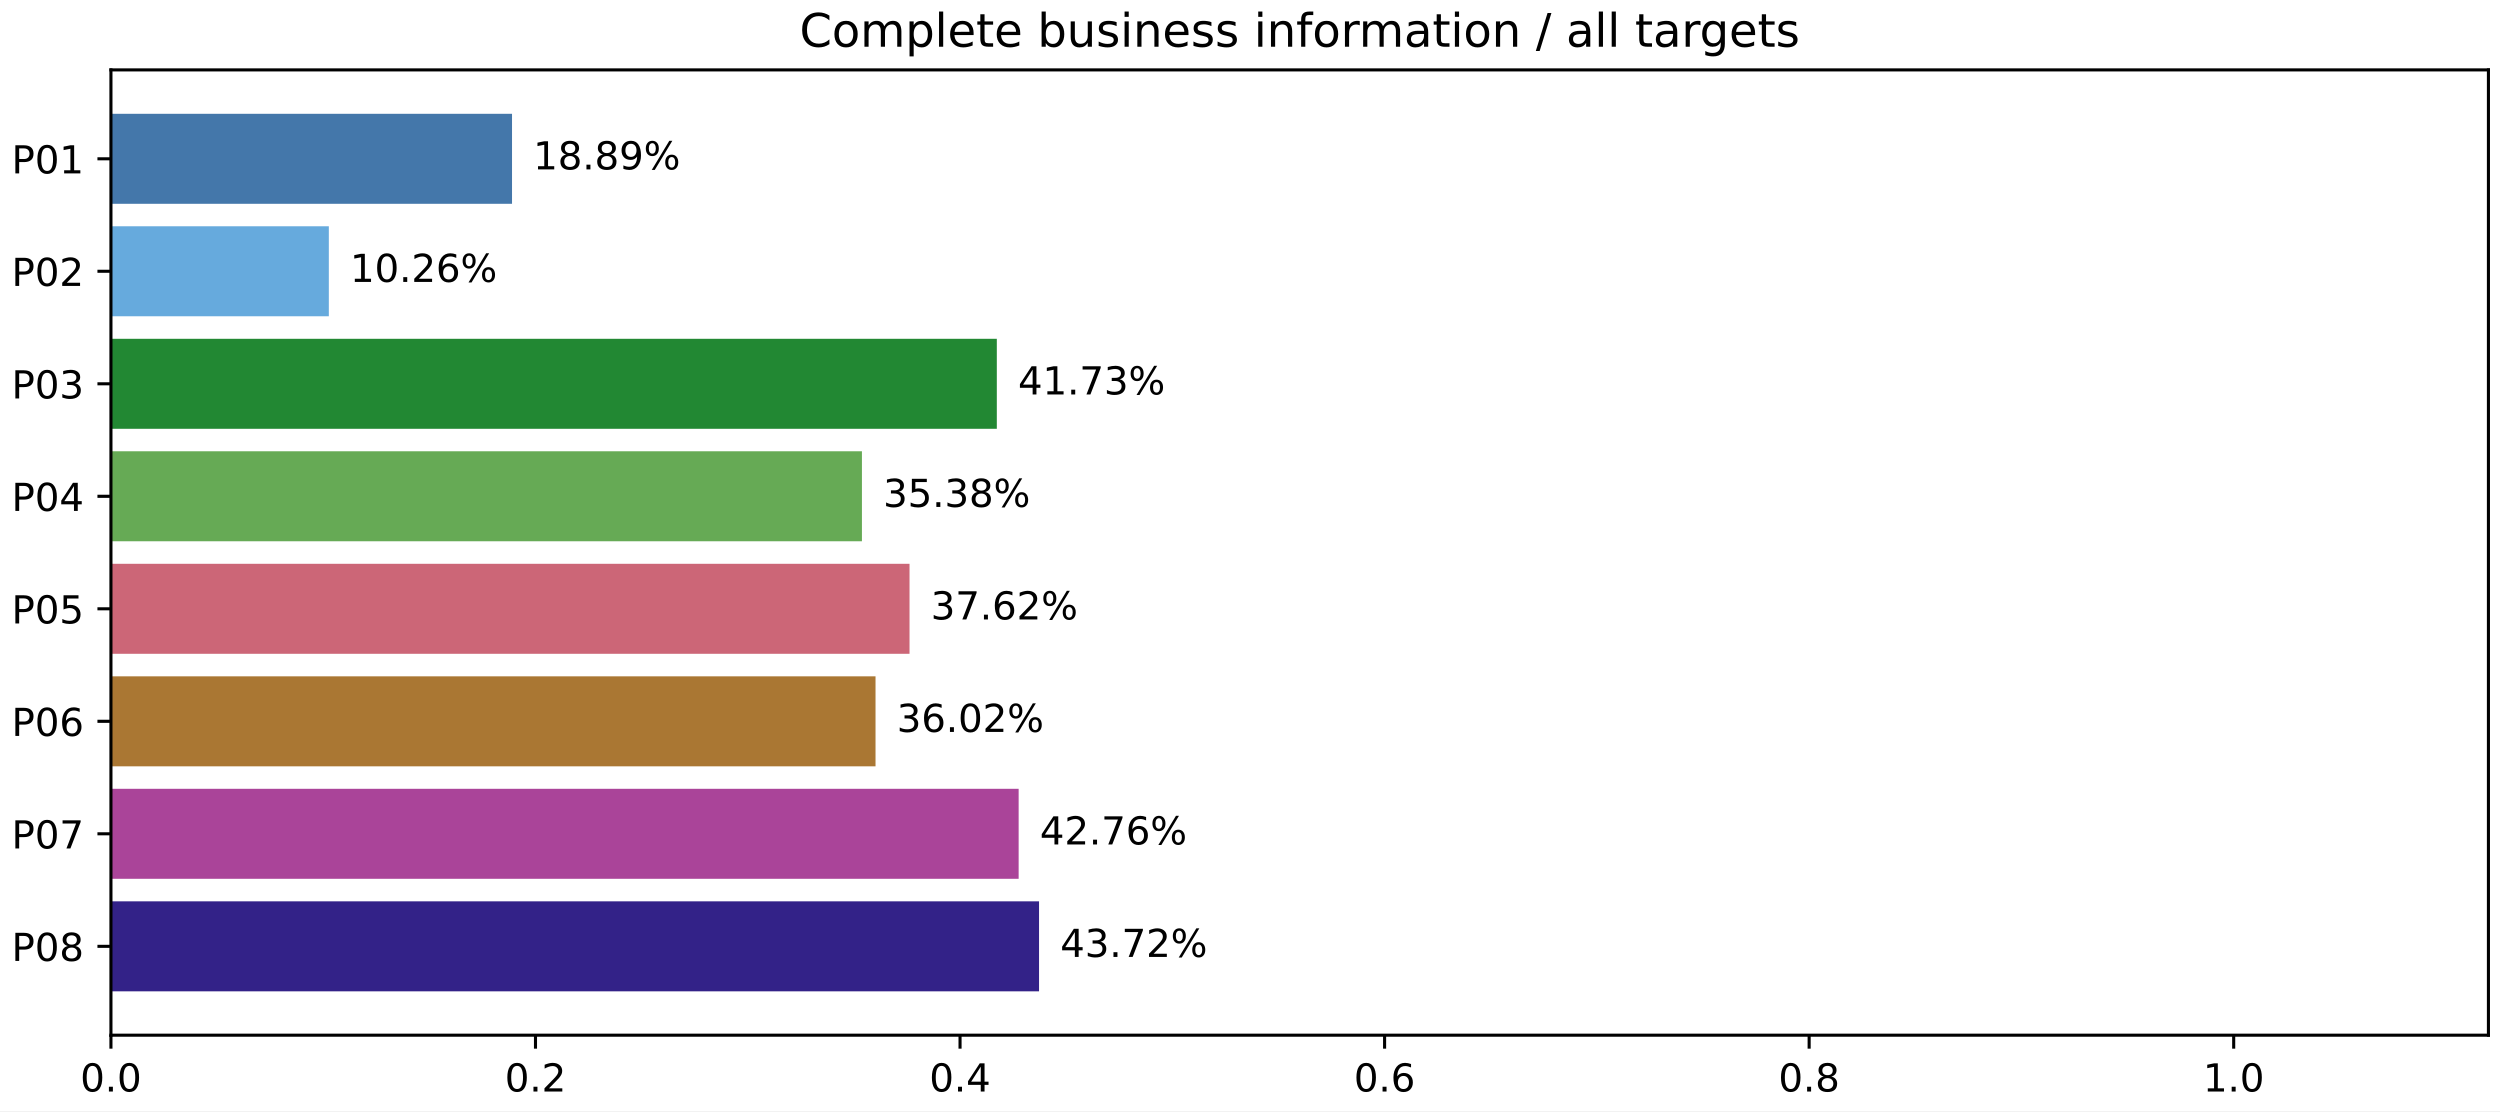
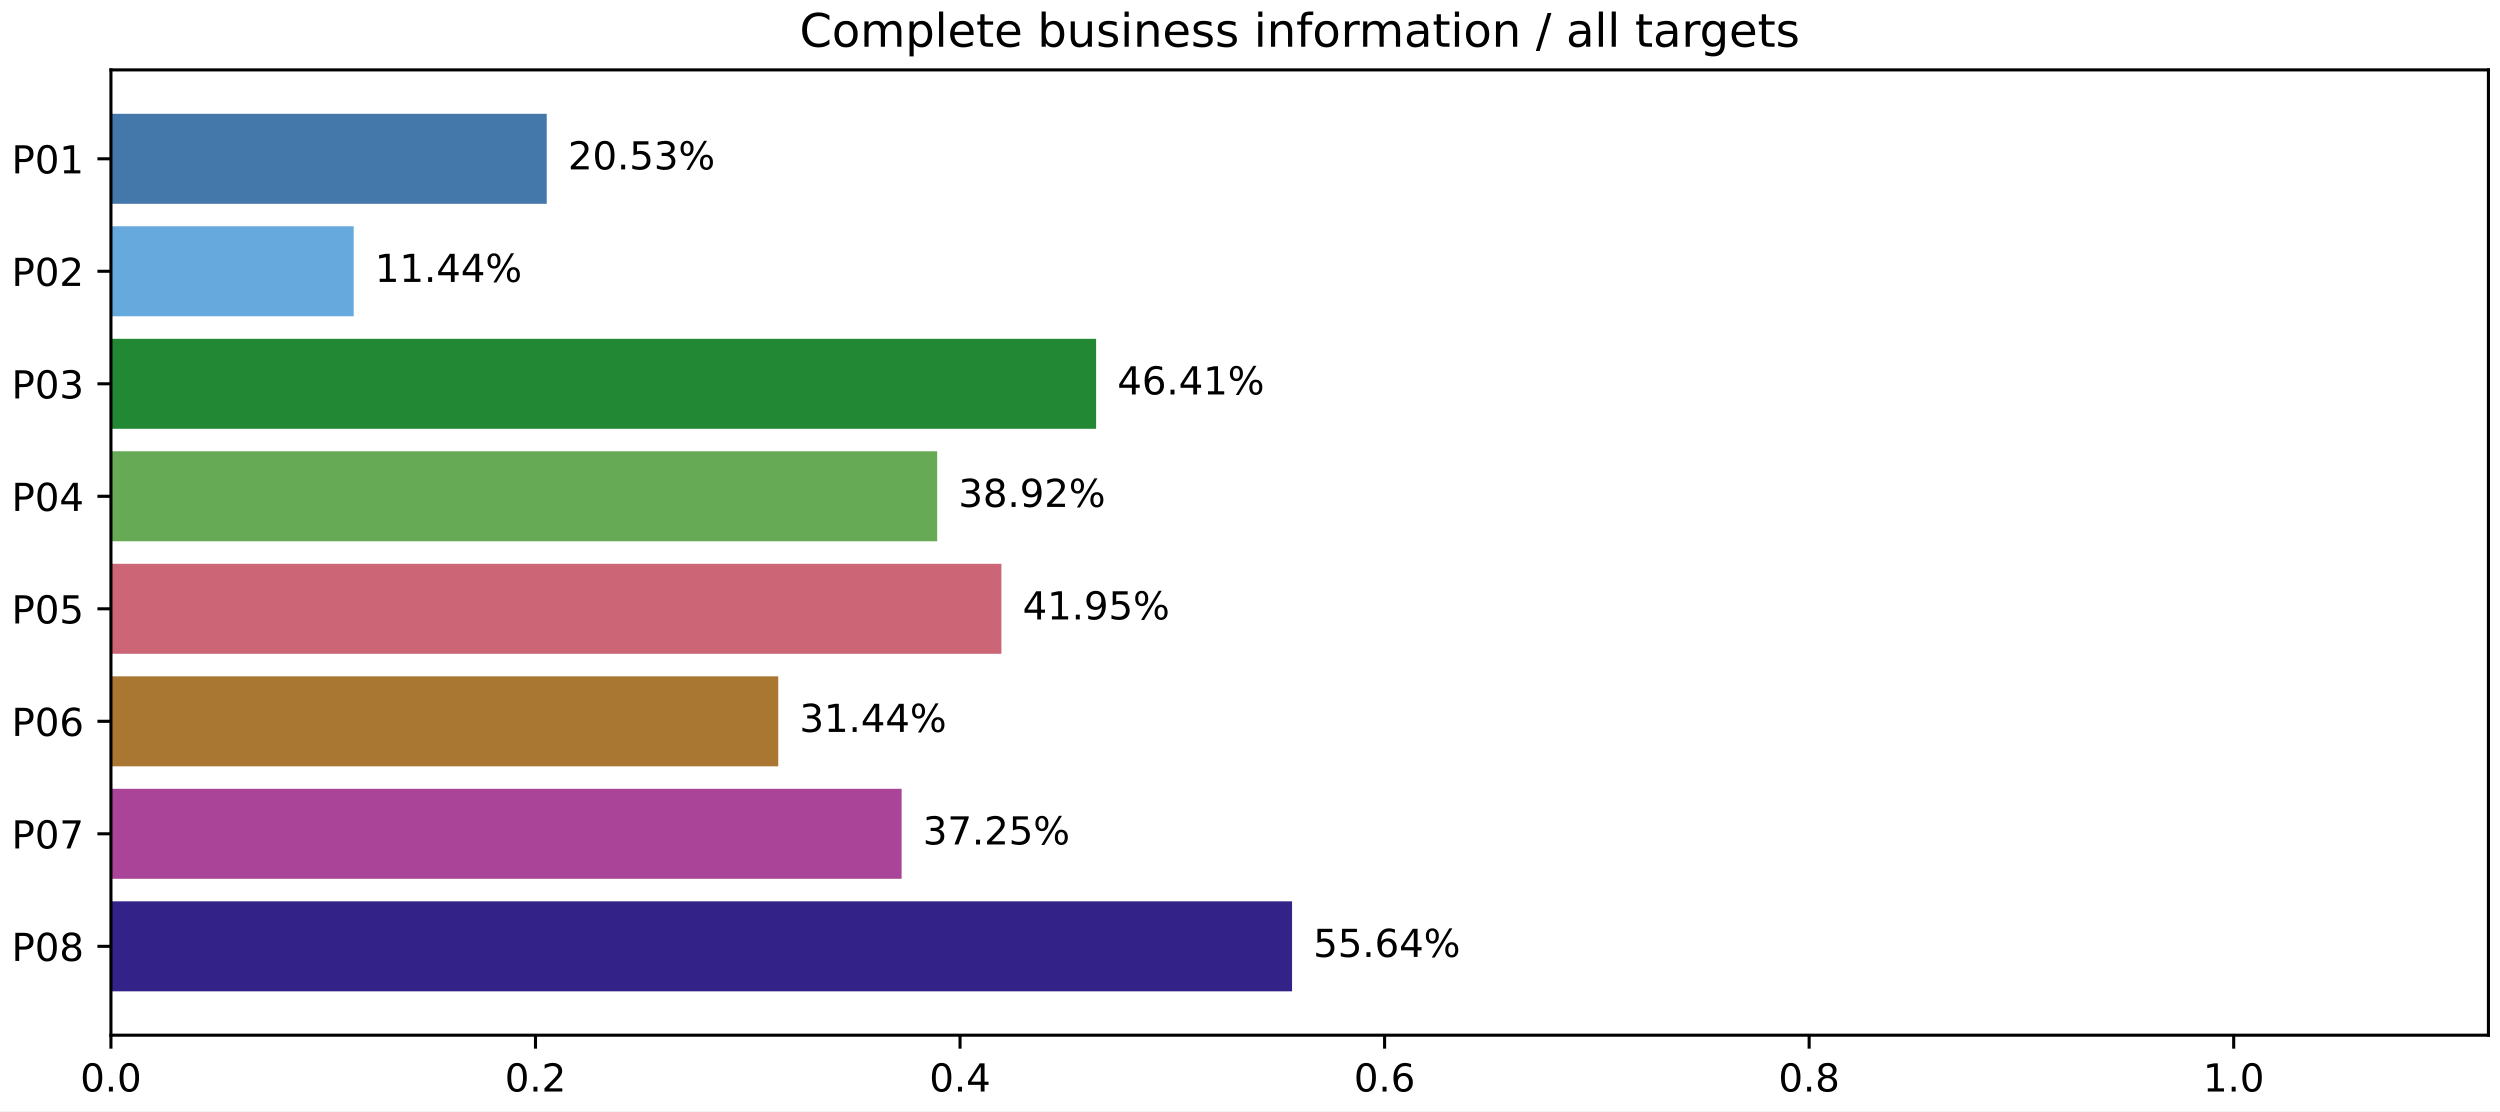
<svg xmlns="http://www.w3.org/2000/svg" xmlns:xlink="http://www.w3.org/1999/xlink" width="648pt" height="288pt" viewBox="0 0 648 288" version="1.1">
  <defs>
    <style type="text/css">*{stroke-linejoin: round; stroke-linecap: butt}</style>
  </defs>
  <g id="figure_1">
    <g id="patch_1">
      <path d="M 0 288  L 648 288  L 648 0  L 0 0  z " style="fill: #ffffff" />
    </g>
    <g id="axes_1">
      <g id="patch_2">
        <path d="M 28.755 268.322  L 645 268.322  L 645 18.118  L 28.755 18.118  z " style="fill: #ffffff" />
      </g>
      <g id="patch_3">
-         <path d="M 28.755 29.491  L 132.715 29.491  L 132.715 52.82  L 28.755 52.82  z " clip-path="url(#p31a4b59c9f)" style="fill: #4477aa" />
+         <path d="M 28.755 29.491  L 141.714 29.491  L 141.714 52.82  L 28.755 52.82  z " clip-path="url(#p114e8aba2e)" style="fill: #4477aa" />
      </g>
      <g id="patch_4">
-         <path d="M 28.755 58.652  L 85.233 58.652  L 85.233 81.981  L 28.755 81.981  z " clip-path="url(#p31a4b59c9f)" style="fill: #66aadd" />
+         <path d="M 28.755 58.652  L 91.677 58.652  L 91.677 81.981  L 28.755 81.981  z " clip-path="url(#p114e8aba2e)" style="fill: #66aadd" />
      </g>
      <g id="patch_5">
-         <path d="M 28.755 87.814  L 258.376 87.814  L 258.376 111.143  L 28.755 111.143  z " clip-path="url(#p31a4b59c9f)" style="fill: #228833" />
+         <path d="M 28.755 87.814  L 284.113 87.814  L 284.113 111.143  L 28.755 111.143  z " clip-path="url(#p114e8aba2e)" style="fill: #228833" />
      </g>
      <g id="patch_6">
-         <path d="M 28.755 116.975  L 223.413 116.975  L 223.413 140.304  L 28.755 140.304  z " clip-path="url(#p31a4b59c9f)" style="fill: #66aa55" />
+         <path d="M 28.755 116.975  L 242.917 116.975  L 242.917 140.304  L 28.755 140.304  z " clip-path="url(#p114e8aba2e)" style="fill: #66aa55" />
      </g>
      <g id="patch_7">
-         <path d="M 28.755 146.136  L 235.748 146.136  L 235.748 169.465  L 28.755 169.465  z " clip-path="url(#p31a4b59c9f)" style="fill: #cc6677" />
+         <path d="M 28.755 146.136  L 259.565 146.136  L 259.565 169.465  L 28.755 169.465  z " clip-path="url(#p114e8aba2e)" style="fill: #cc6677" />
      </g>
      <g id="patch_8">
-         <path d="M 28.755 175.297  L 226.937 175.297  L 226.937 198.626  L 28.755 198.626  z " clip-path="url(#p31a4b59c9f)" style="fill: #aa7733" />
+         <path d="M 28.755 175.297  L 201.721 175.297  L 201.721 198.626  L 28.755 198.626  z " clip-path="url(#p114e8aba2e)" style="fill: #aa7733" />
      </g>
      <g id="patch_9">
-         <path d="M 28.755 204.459  L 264.033 204.459  L 264.033 227.788  L 28.755 227.788  z " clip-path="url(#p31a4b59c9f)" style="fill: #aa4499" />
+         <path d="M 28.755 204.459  L 233.7 204.459  L 233.7 227.788  L 28.755 227.788  z " clip-path="url(#p114e8aba2e)" style="fill: #aa4499" />
      </g>
      <g id="patch_10">
-         <path d="M 28.755 233.62  L 269.319 233.62  L 269.319 256.949  L 28.755 256.949  z " clip-path="url(#p31a4b59c9f)" style="fill: #332288" />
+         <path d="M 28.755 233.62  L 334.902 233.62  L 334.902 256.949  L 28.755 256.949  z " clip-path="url(#p114e8aba2e)" style="fill: #332288" />
      </g>
      <g id="matplotlib.axis_1">
        <g id="xtick_1">
          <g id="line2d_1">
            <defs>
-               <path id="mb92dc8a556" d="M 0 0  L 0 3.5  " style="stroke: #000000; stroke-width: 0.8" />
+               <path id="mbc76c82764" d="M 0 0  L 0 3.5  " style="stroke: #000000; stroke-width: 0.8" />
            </defs>
            <g>
-               <use xlink:href="#mb92dc8a556" x="28.755" y="268.322" style="stroke: #000000; stroke-width: 0.8" />
+               <use xlink:href="#mbc76c82764" x="28.755" y="268.322" style="stroke: #000000; stroke-width: 0.8" />
            </g>
          </g>
          <g id="text_1">
            <text style="font-size: 10px; font-family: 'DejaVu Sans', 'Noto Sans CJK SC', sans-serif; text-anchor: middle" x="28.755" y="282.92" transform="rotate(-0 28.75493 282.9201)">0.0</text>
          </g>
        </g>
        <g id="xtick_2">
          <g id="line2d_2">
            <g>
-               <use xlink:href="#mb92dc8a556" x="138.799" y="268.322" style="stroke: #000000; stroke-width: 0.8" />
+               <use xlink:href="#mbc76c82764" x="138.799" y="268.322" style="stroke: #000000; stroke-width: 0.8" />
            </g>
          </g>
          <g id="text_2">
            <text style="font-size: 10px; font-family: 'DejaVu Sans', 'Noto Sans CJK SC', sans-serif; text-anchor: middle" x="138.799" y="282.92" transform="rotate(-0 138.7986 282.9201)">0.2</text>
          </g>
        </g>
        <g id="xtick_3">
          <g id="line2d_3">
            <g>
-               <use xlink:href="#mb92dc8a556" x="248.842" y="268.322" style="stroke: #000000; stroke-width: 0.8" />
+               <use xlink:href="#mbc76c82764" x="248.842" y="268.322" style="stroke: #000000; stroke-width: 0.8" />
            </g>
          </g>
          <g id="text_3">
            <text style="font-size: 10px; font-family: 'DejaVu Sans', 'Noto Sans CJK SC', sans-serif; text-anchor: middle" x="248.842" y="282.92" transform="rotate(-0 248.8424 282.9201)">0.4</text>
          </g>
        </g>
        <g id="xtick_4">
          <g id="line2d_4">
            <g>
-               <use xlink:href="#mb92dc8a556" x="358.886" y="268.322" style="stroke: #000000; stroke-width: 0.8" />
+               <use xlink:href="#mbc76c82764" x="358.886" y="268.322" style="stroke: #000000; stroke-width: 0.8" />
            </g>
          </g>
          <g id="text_4">
            <text style="font-size: 10px; font-family: 'DejaVu Sans', 'Noto Sans CJK SC', sans-serif; text-anchor: middle" x="358.886" y="282.92" transform="rotate(-0 358.8861 282.9201)">0.6</text>
          </g>
        </g>
        <g id="xtick_5">
          <g id="line2d_5">
            <g>
-               <use xlink:href="#mb92dc8a556" x="468.93" y="268.322" style="stroke: #000000; stroke-width: 0.8" />
+               <use xlink:href="#mbc76c82764" x="468.93" y="268.322" style="stroke: #000000; stroke-width: 0.8" />
            </g>
          </g>
          <g id="text_5">
            <text style="font-size: 10px; font-family: 'DejaVu Sans', 'Noto Sans CJK SC', sans-serif; text-anchor: middle" x="468.93" y="282.92" transform="rotate(-0 468.9298 282.9201)">0.8</text>
          </g>
        </g>
        <g id="xtick_6">
          <g id="line2d_6">
            <g>
-               <use xlink:href="#mb92dc8a556" x="578.974" y="268.322" style="stroke: #000000; stroke-width: 0.8" />
+               <use xlink:href="#mbc76c82764" x="578.974" y="268.322" style="stroke: #000000; stroke-width: 0.8" />
            </g>
          </g>
          <g id="text_6">
            <text style="font-size: 10px; font-family: 'DejaVu Sans', 'Noto Sans CJK SC', sans-serif; text-anchor: middle" x="578.974" y="282.92" transform="rotate(-0 578.9735 282.9201)">1.0</text>
          </g>
        </g>
      </g>
      <g id="matplotlib.axis_2">
        <g id="ytick_1">
          <g id="line2d_7">
            <defs>
-               <path id="m2e0554e9e8" d="M 0 0  L -3.5 0  " style="stroke: #000000; stroke-width: 0.8" />
+               <path id="mdc360abda8" d="M 0 0  L -3.5 0  " style="stroke: #000000; stroke-width: 0.8" />
            </defs>
            <g>
-               <use xlink:href="#m2e0554e9e8" x="28.755" y="41.156" style="stroke: #000000; stroke-width: 0.8" />
+               <use xlink:href="#mdc360abda8" x="28.755" y="41.156" style="stroke: #000000; stroke-width: 0.8" />
            </g>
          </g>
          <g id="text_7">
            <text style="font-size: 10px; font-family: 'DejaVu Sans', 'Noto Sans CJK SC', sans-serif; text-anchor: end" x="21.755" y="44.955" transform="rotate(-0 21.75493 44.95495)">P01</text>
          </g>
        </g>
        <g id="ytick_2">
          <g id="line2d_8">
            <g>
-               <use xlink:href="#m2e0554e9e8" x="28.755" y="70.317" style="stroke: #000000; stroke-width: 0.8" />
+               <use xlink:href="#mdc360abda8" x="28.755" y="70.317" style="stroke: #000000; stroke-width: 0.8" />
            </g>
          </g>
          <g id="text_8">
            <text style="font-size: 10px; font-family: 'DejaVu Sans', 'Noto Sans CJK SC', sans-serif; text-anchor: end" x="21.755" y="74.116" transform="rotate(-0 21.75493 74.11617)">P02</text>
          </g>
        </g>
        <g id="ytick_3">
          <g id="line2d_9">
            <g>
-               <use xlink:href="#m2e0554e9e8" x="28.755" y="99.478" style="stroke: #000000; stroke-width: 0.8" />
+               <use xlink:href="#mdc360abda8" x="28.755" y="99.478" style="stroke: #000000; stroke-width: 0.8" />
            </g>
          </g>
          <g id="text_9">
            <text style="font-size: 10px; font-family: 'DejaVu Sans', 'Noto Sans CJK SC', sans-serif; text-anchor: end" x="21.755" y="103.277" transform="rotate(-0 21.75493 103.2774)">P03</text>
          </g>
        </g>
        <g id="ytick_4">
          <g id="line2d_10">
            <g>
-               <use xlink:href="#m2e0554e9e8" x="28.755" y="128.639" style="stroke: #000000; stroke-width: 0.8" />
+               <use xlink:href="#mdc360abda8" x="28.755" y="128.639" style="stroke: #000000; stroke-width: 0.8" />
            </g>
          </g>
          <g id="text_10">
            <text style="font-size: 10px; font-family: 'DejaVu Sans', 'Noto Sans CJK SC', sans-serif; text-anchor: end" x="21.755" y="132.439" transform="rotate(-0 21.75493 132.4386)">P04</text>
          </g>
        </g>
        <g id="ytick_5">
          <g id="line2d_11">
            <g>
-               <use xlink:href="#m2e0554e9e8" x="28.755" y="157.801" style="stroke: #000000; stroke-width: 0.8" />
+               <use xlink:href="#mdc360abda8" x="28.755" y="157.801" style="stroke: #000000; stroke-width: 0.8" />
            </g>
          </g>
          <g id="text_11">
            <text style="font-size: 10px; font-family: 'DejaVu Sans', 'Noto Sans CJK SC', sans-serif; text-anchor: end" x="21.755" y="161.6" transform="rotate(-0 21.75493 161.5998)">P05</text>
          </g>
        </g>
        <g id="ytick_6">
          <g id="line2d_12">
            <g>
-               <use xlink:href="#m2e0554e9e8" x="28.755" y="186.962" style="stroke: #000000; stroke-width: 0.8" />
+               <use xlink:href="#mdc360abda8" x="28.755" y="186.962" style="stroke: #000000; stroke-width: 0.8" />
            </g>
          </g>
          <g id="text_12">
            <text style="font-size: 10px; font-family: 'DejaVu Sans', 'Noto Sans CJK SC', sans-serif; text-anchor: end" x="21.755" y="190.761" transform="rotate(-0 21.75493 190.761)">P06</text>
          </g>
        </g>
        <g id="ytick_7">
          <g id="line2d_13">
            <g>
-               <use xlink:href="#m2e0554e9e8" x="28.755" y="216.123" style="stroke: #000000; stroke-width: 0.8" />
+               <use xlink:href="#mdc360abda8" x="28.755" y="216.123" style="stroke: #000000; stroke-width: 0.8" />
            </g>
          </g>
          <g id="text_13">
            <text style="font-size: 10px; font-family: 'DejaVu Sans', 'Noto Sans CJK SC', sans-serif; text-anchor: end" x="21.755" y="219.922" transform="rotate(-0 21.75493 219.9223)">P07</text>
          </g>
        </g>
        <g id="ytick_8">
          <g id="line2d_14">
            <g>
-               <use xlink:href="#m2e0554e9e8" x="28.755" y="245.284" style="stroke: #000000; stroke-width: 0.8" />
+               <use xlink:href="#mdc360abda8" x="28.755" y="245.284" style="stroke: #000000; stroke-width: 0.8" />
            </g>
          </g>
          <g id="text_14">
            <text style="font-size: 10px; font-family: 'DejaVu Sans', 'Noto Sans CJK SC', sans-serif; text-anchor: end" x="21.755" y="249.083" transform="rotate(-0 21.75493 249.0835)">P08</text>
          </g>
        </g>
      </g>
      <g id="patch_11">
        <path d="M 28.755 268.322  L 28.755 18.118  " style="fill: none; stroke: #000000; stroke-width: 0.8; stroke-linejoin: miter; stroke-linecap: square" />
      </g>
      <g id="patch_12">
        <path d="M 645 268.322  L 645 18.118  " style="fill: none; stroke: #000000; stroke-width: 0.8; stroke-linejoin: miter; stroke-linecap: square" />
      </g>
      <g id="patch_13">
        <path d="M 28.755 268.322  L 645 268.322  " style="fill: none; stroke: #000000; stroke-width: 0.8; stroke-linejoin: miter; stroke-linecap: square" />
      </g>
      <g id="patch_14">
        <path d="M 28.755 18.118  L 645 18.118  " style="fill: none; stroke: #000000; stroke-width: 0.8; stroke-linejoin: miter; stroke-linecap: square" />
      </g>
      <g id="text_15">
-         <text style="font-size: 10px; font-family: 'DejaVu Sans', 'Noto Sans CJK SC', sans-serif; text-anchor: start" x="138.217" y="43.915" transform="rotate(-0 138.2172 43.9151)">18.89%</text>
+         <text style="font-size: 10px; font-family: 'DejaVu Sans', 'Noto Sans CJK SC', sans-serif; text-anchor: start" x="147.217" y="43.915" transform="rotate(-0 147.2165 43.9151)">20.53%</text>
      </g>
      <g id="text_16">
-         <text style="font-size: 10px; font-family: 'DejaVu Sans', 'Noto Sans CJK SC', sans-serif; text-anchor: start" x="90.735" y="73.076" transform="rotate(-0 90.73497 73.07632)">10.26%</text>
+         <text style="font-size: 10px; font-family: 'DejaVu Sans', 'Noto Sans CJK SC', sans-serif; text-anchor: start" x="97.18" y="73.076" transform="rotate(-0 97.17955 73.07632)">11.44%</text>
      </g>
      <g id="text_17">
-         <text style="font-size: 10px; font-family: 'DejaVu Sans', 'Noto Sans CJK SC', sans-serif; text-anchor: start" x="263.878" y="102.238" transform="rotate(-0 263.8781 102.2375)">41.73%</text>
+         <text style="font-size: 10px; font-family: 'DejaVu Sans', 'Noto Sans CJK SC', sans-serif; text-anchor: start" x="289.615" y="102.238" transform="rotate(-0 289.615 102.2375)">46.41%</text>
      </g>
      <g id="text_18">
-         <text style="font-size: 10px; font-family: 'DejaVu Sans', 'Noto Sans CJK SC', sans-serif; text-anchor: start" x="228.916" y="131.399" transform="rotate(-0 228.9156 131.3988)">35.38%</text>
+         <text style="font-size: 10px; font-family: 'DejaVu Sans', 'Noto Sans CJK SC', sans-serif; text-anchor: start" x="248.419" y="131.399" transform="rotate(-0 248.4191 131.3988)">38.92%</text>
      </g>
      <g id="text_19">
-         <text style="font-size: 10px; font-family: 'DejaVu Sans', 'Noto Sans CJK SC', sans-serif; text-anchor: start" x="241.25" y="160.56" transform="rotate(-0 241.2499 160.56)">37.62%</text>
+         <text style="font-size: 10px; font-family: 'DejaVu Sans', 'Noto Sans CJK SC', sans-serif; text-anchor: start" x="265.067" y="160.56" transform="rotate(-0 265.0668 160.56)">41.95%</text>
      </g>
      <g id="text_20">
-         <text style="font-size: 10px; font-family: 'DejaVu Sans', 'Noto Sans CJK SC', sans-serif; text-anchor: start" x="232.44" y="189.721" transform="rotate(-0 232.4397 189.7212)">36.02%</text>
+         <text style="font-size: 10px; font-family: 'DejaVu Sans', 'Noto Sans CJK SC', sans-serif; text-anchor: start" x="207.223" y="189.721" transform="rotate(-0 207.2233 189.7212)">31.44%</text>
      </g>
      <g id="text_21">
-         <text style="font-size: 10px; font-family: 'DejaVu Sans', 'Noto Sans CJK SC', sans-serif; text-anchor: start" x="269.535" y="218.882" transform="rotate(-0 269.5351 218.8824)">42.76%</text>
+         <text style="font-size: 10px; font-family: 'DejaVu Sans', 'Noto Sans CJK SC', sans-serif; text-anchor: start" x="239.202" y="218.882" transform="rotate(-0 239.2018 218.8824)">37.25%</text>
      </g>
      <g id="text_22">
-         <text style="font-size: 10px; font-family: 'DejaVu Sans', 'Noto Sans CJK SC', sans-serif; text-anchor: start" x="274.821" y="248.044" transform="rotate(-0 274.8213 248.0436)">43.72%</text>
+         <text style="font-size: 10px; font-family: 'DejaVu Sans', 'Noto Sans CJK SC', sans-serif; text-anchor: start" x="340.404" y="248.044" transform="rotate(-0 340.4044 248.0436)">55.64%</text>
      </g>
      <g id="text_23">
        <text style="font-size: 12px; font-family: 'DejaVu Sans', 'Noto Sans CJK SC', sans-serif; text-anchor: middle" x="336.877" y="12.118" transform="rotate(-0 336.8773 12.11837)">Complete business information / all targets</text>
      </g>
    </g>
  </g>
  <defs>
-     <clipPath id="p31a4b59c9f">
+     <clipPath id="p114e8aba2e">
      <rect x="28.755" y="18.118" width="616.245" height="250.203" />
    </clipPath>
  </defs>
</svg>
